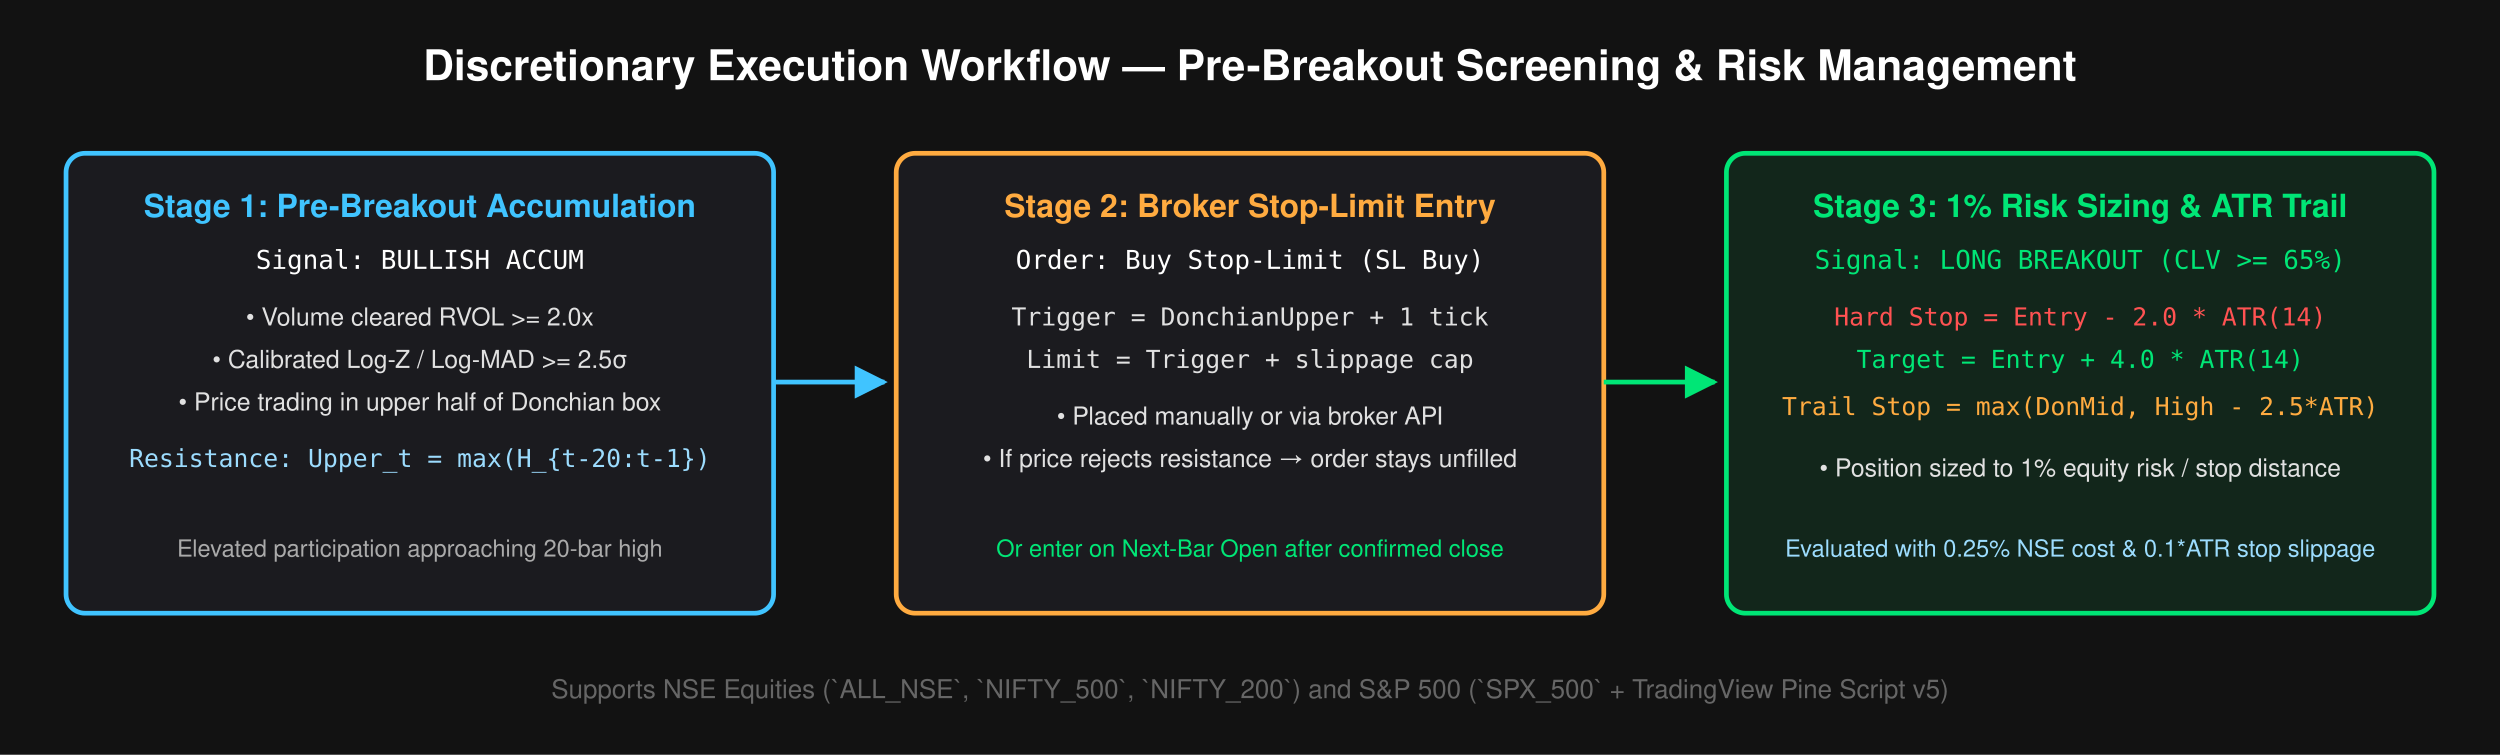
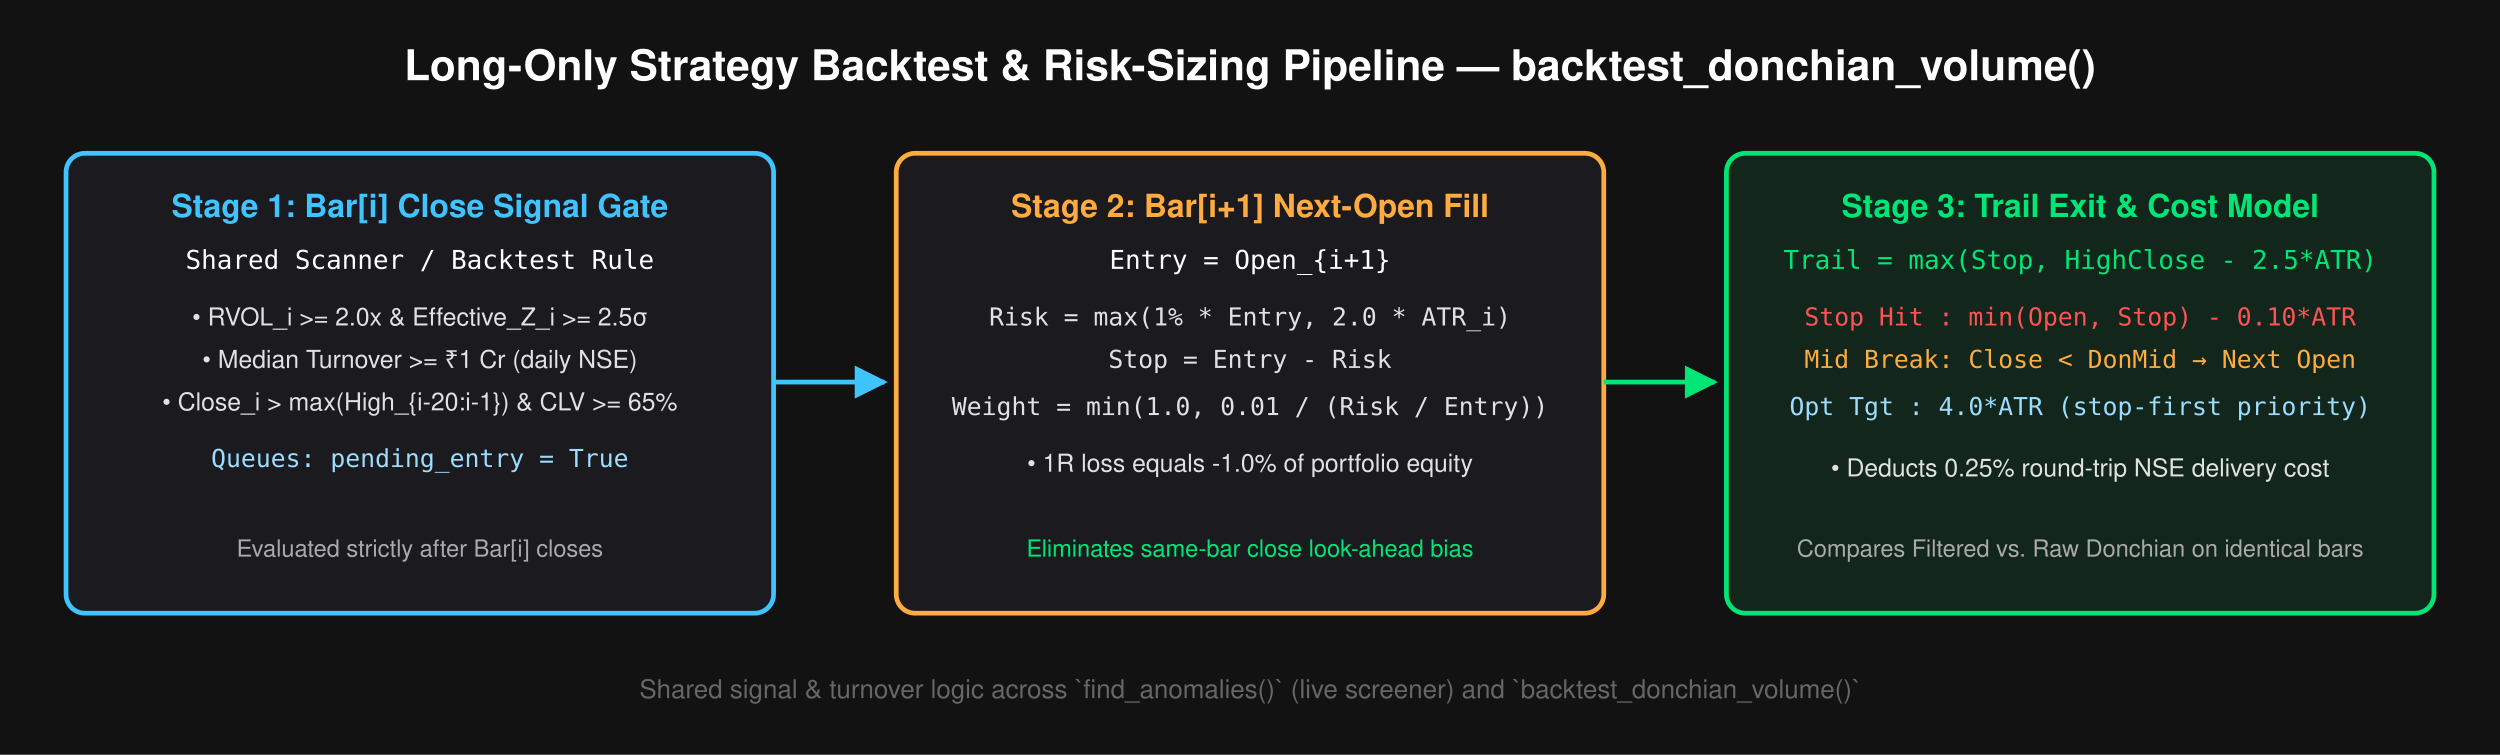
<svg xmlns="http://www.w3.org/2000/svg" viewBox="0 0 1060 320" font-family="Segoe UI, Helvetica, Arial, sans-serif">
  <defs>
    <marker id="arrG" viewBox="0 0 10 10" refX="9" refY="5" markerWidth="7" markerHeight="7" orient="auto-start-reverse">
      <path d="M0,0 L10,5 L0,10 z" fill="#00e676" />
    </marker>
    <marker id="arrB" viewBox="0 0 10 10" refX="9" refY="5" markerWidth="7" markerHeight="7" orient="auto-start-reverse">
      <path d="M0,0 L10,5 L0,10 z" fill="#40c4ff" />
    </marker>
  </defs>
  <rect x="0" y="0" width="1060" height="320" fill="#121212" />
  <text x="530" y="34" text-anchor="middle" fill="#ffffff" font-size="18" font-weight="700">
-     Discretionary Execution Workflow — Pre-Breakout Screening &amp; Risk Management
+     Long-Only Strategy Backtest &amp; Risk-Sizing Pipeline — backtest_donchian_volume()
  </text>
  <rect x="28" y="65" width="300" height="195" rx="8" fill="#1b1b1f" stroke="#40c4ff" stroke-width="2" />
-   <text x="178" y="92" text-anchor="middle" fill="#40c4ff" font-size="13.5" font-weight="700">Stage 1: Pre-Breakout Accumulation</text>
-   <text x="178" y="114" text-anchor="middle" fill="#ffffff" font-size="11" font-family="Consolas, monospace">Signal: BULLISH ACCUM</text>
-   <text x="178" y="138" text-anchor="middle" fill="#e1e1e1" font-size="10.5">• Volume cleared RVOL &gt;= 2.0x</text>
-   <text x="178" y="156" text-anchor="middle" fill="#e1e1e1" font-size="10.5">• Calibrated Log-Z / Log-MAD &gt;= 2.5σ</text>
-   <text x="178" y="174" text-anchor="middle" fill="#e1e1e1" font-size="10.5">• Price trading in upper half of Donchian box</text>
-   <text x="178" y="198" text-anchor="middle" fill="#9cdcfe" font-size="10.5" font-family="Consolas, monospace">Resistance: Upper_t = max(H_{t-20:t-1})</text>
-   <text x="178" y="236" text-anchor="middle" fill="#aaaaaa" font-size="10">Elevated participation approaching 20-bar high</text>
+   <text x="178" y="92" text-anchor="middle" fill="#40c4ff" font-size="13.5" font-weight="700">Stage 1: Bar[i] Close Signal Gate</text>
+   <text x="178" y="114" text-anchor="middle" fill="#ffffff" font-size="11" font-family="Consolas, monospace">Shared Scanner / Backtest Rule</text>
+   <text x="178" y="138" text-anchor="middle" fill="#e1e1e1" font-size="10.5">• RVOL_i &gt;= 2.0x &amp; Effective_Z_i &gt;= 2.5σ</text>
+   <text x="178" y="156" text-anchor="middle" fill="#e1e1e1" font-size="10.5">• Median Turnover &gt;= ₹1 Cr (daily NSE)</text>
+   <text x="178" y="174" text-anchor="middle" fill="#e1e1e1" font-size="10.5">• Close_i &gt; max(High_{i-20:i-1}) &amp; CLV &gt;= 65%</text>
+   <text x="178" y="198" text-anchor="middle" fill="#9cdcfe" font-size="10.5" font-family="Consolas, monospace">Queues: pending_entry = True</text>
+   <text x="178" y="236" text-anchor="middle" fill="#aaaaaa" font-size="10">Evaluated strictly after Bar[i] closes</text>
  <line x1="328" y1="162" x2="375" y2="162" stroke="#40c4ff" stroke-width="2" marker-end="url(#arrB)" />
  <rect x="380" y="65" width="300" height="195" rx="8" fill="#1b1b1f" stroke="#ffab40" stroke-width="2" />
-   <text x="530" y="92" text-anchor="middle" fill="#ffab40" font-size="13.5" font-weight="700">Stage 2: Broker Stop-Limit Entry</text>
-   <text x="530" y="114" text-anchor="middle" fill="#ffffff" font-size="11" font-family="Consolas, monospace">Order: Buy Stop-Limit (SL Buy)</text>
-   <text x="530" y="138" text-anchor="middle" fill="#e1e1e1" font-size="10.5" font-family="Consolas, monospace">Trigger = DonchianUpper + 1 tick</text>
-   <text x="530" y="156" text-anchor="middle" fill="#e1e1e1" font-size="10.5" font-family="Consolas, monospace">Limit   = Trigger + slippage cap</text>
-   <text x="530" y="180" text-anchor="middle" fill="#e1e1e1" font-size="10.5">• Placed manually or via broker API</text>
-   <text x="530" y="198" text-anchor="middle" fill="#e1e1e1" font-size="10.5">• If price rejects resistance → order stays unfilled</text>
-   <text x="530" y="236" text-anchor="middle" fill="#00e676" font-size="10">Or enter on Next-Bar Open after confirmed close</text>
+   <text x="530" y="92" text-anchor="middle" fill="#ffab40" font-size="13.5" font-weight="700">Stage 2: Bar[i+1] Next-Open Fill</text>
+   <text x="530" y="114" text-anchor="middle" fill="#ffffff" font-size="11" font-family="Consolas, monospace">Entry = Open_{i+1}</text>
+   <text x="530" y="138" text-anchor="middle" fill="#e1e1e1" font-size="10.5" font-family="Consolas, monospace">Risk  = max(1% * Entry, 2.0 * ATR_i)</text>
+   <text x="530" y="156" text-anchor="middle" fill="#e1e1e1" font-size="10.5" font-family="Consolas, monospace">Stop  = Entry - Risk</text>
+   <text x="530" y="176" text-anchor="middle" fill="#e1e1e1" font-size="10.5" font-family="Consolas, monospace">Weight = min(1.0, 0.01 / (Risk / Entry))</text>
+   <text x="530" y="200" text-anchor="middle" fill="#e1e1e1" font-size="10.5">• 1R loss equals -1.0% of portfolio equity</text>
+   <text x="530" y="236" text-anchor="middle" fill="#00e676" font-size="10">Eliminates same-bar close look-ahead bias</text>
  <line x1="680" y1="162" x2="727" y2="162" stroke="#00e676" stroke-width="2" marker-end="url(#arrG)" />
  <rect x="732" y="65" width="300" height="195" rx="8" fill="#12261b" stroke="#00e676" stroke-width="2" />
-   <text x="882" y="92" text-anchor="middle" fill="#00e676" font-size="13.5" font-weight="700">Stage 3: 1% Risk Sizing &amp; ATR Trail</text>
-   <text x="882" y="114" text-anchor="middle" fill="#00e676" font-size="11" font-family="Consolas, monospace">Signal: LONG BREAKOUT (CLV &gt;= 65%)</text>
-   <text x="882" y="138" text-anchor="middle" fill="#ff5252" font-size="10.5" font-family="Consolas, monospace">Hard Stop  = Entry - 2.0 * ATR(14)</text>
-   <text x="882" y="156" text-anchor="middle" fill="#00e676" font-size="10.5" font-family="Consolas, monospace">Target     = Entry + 4.0 * ATR(14)</text>
-   <text x="882" y="176" text-anchor="middle" fill="#ffab40" font-size="10.5" font-family="Consolas, monospace">Trail Stop = max(DonMid, High - 2.5*ATR)</text>
-   <text x="882" y="202" text-anchor="middle" fill="#e1e1e1" font-size="10.5">• Position sized to 1% equity risk / stop distance</text>
-   <text x="882" y="236" text-anchor="middle" fill="#9cdcfe" font-size="10">Evaluated with 0.25% NSE cost &amp; 0.1*ATR stop slippage</text>
+   <text x="882" y="92" text-anchor="middle" fill="#00e676" font-size="13.5" font-weight="700">Stage 3: Trail Exit &amp; Cost Model</text>
+   <text x="882" y="114" text-anchor="middle" fill="#00e676" font-size="11" font-family="Consolas, monospace">Trail = max(Stop, HighClose - 2.5*ATR)</text>
+   <text x="882" y="138" text-anchor="middle" fill="#ff5252" font-size="10.5" font-family="Consolas, monospace">Stop Hit : min(Open, Stop) - 0.10*ATR</text>
+   <text x="882" y="156" text-anchor="middle" fill="#ffab40" font-size="10.5" font-family="Consolas, monospace">Mid Break: Close &lt; DonMid → Next Open</text>
+   <text x="882" y="176" text-anchor="middle" fill="#9cdcfe" font-size="10.5" font-family="Consolas, monospace">Opt Tgt  : 4.0*ATR (stop-first priority)</text>
+   <text x="882" y="202" text-anchor="middle" fill="#e1e1e1" font-size="10.5">• Deducts 0.25% round-trip NSE delivery cost</text>
+   <text x="882" y="236" text-anchor="middle" fill="#aaaaaa" font-size="10">Compares Filtered vs. Raw Donchian on identical bars</text>
  <text x="530" y="296" text-anchor="middle" fill="#666666" font-size="11">
-     Supports NSE Equities (`ALL_NSE`, `NIFTY_500`, `NIFTY_200`) and S&amp;P 500 (`SPX_500` + TradingView Pine Script v5)
+     Shared signal &amp; turnover logic across `find_anomalies()` (live screener) and `backtest_donchian_volume()`
  </text>
</svg>
